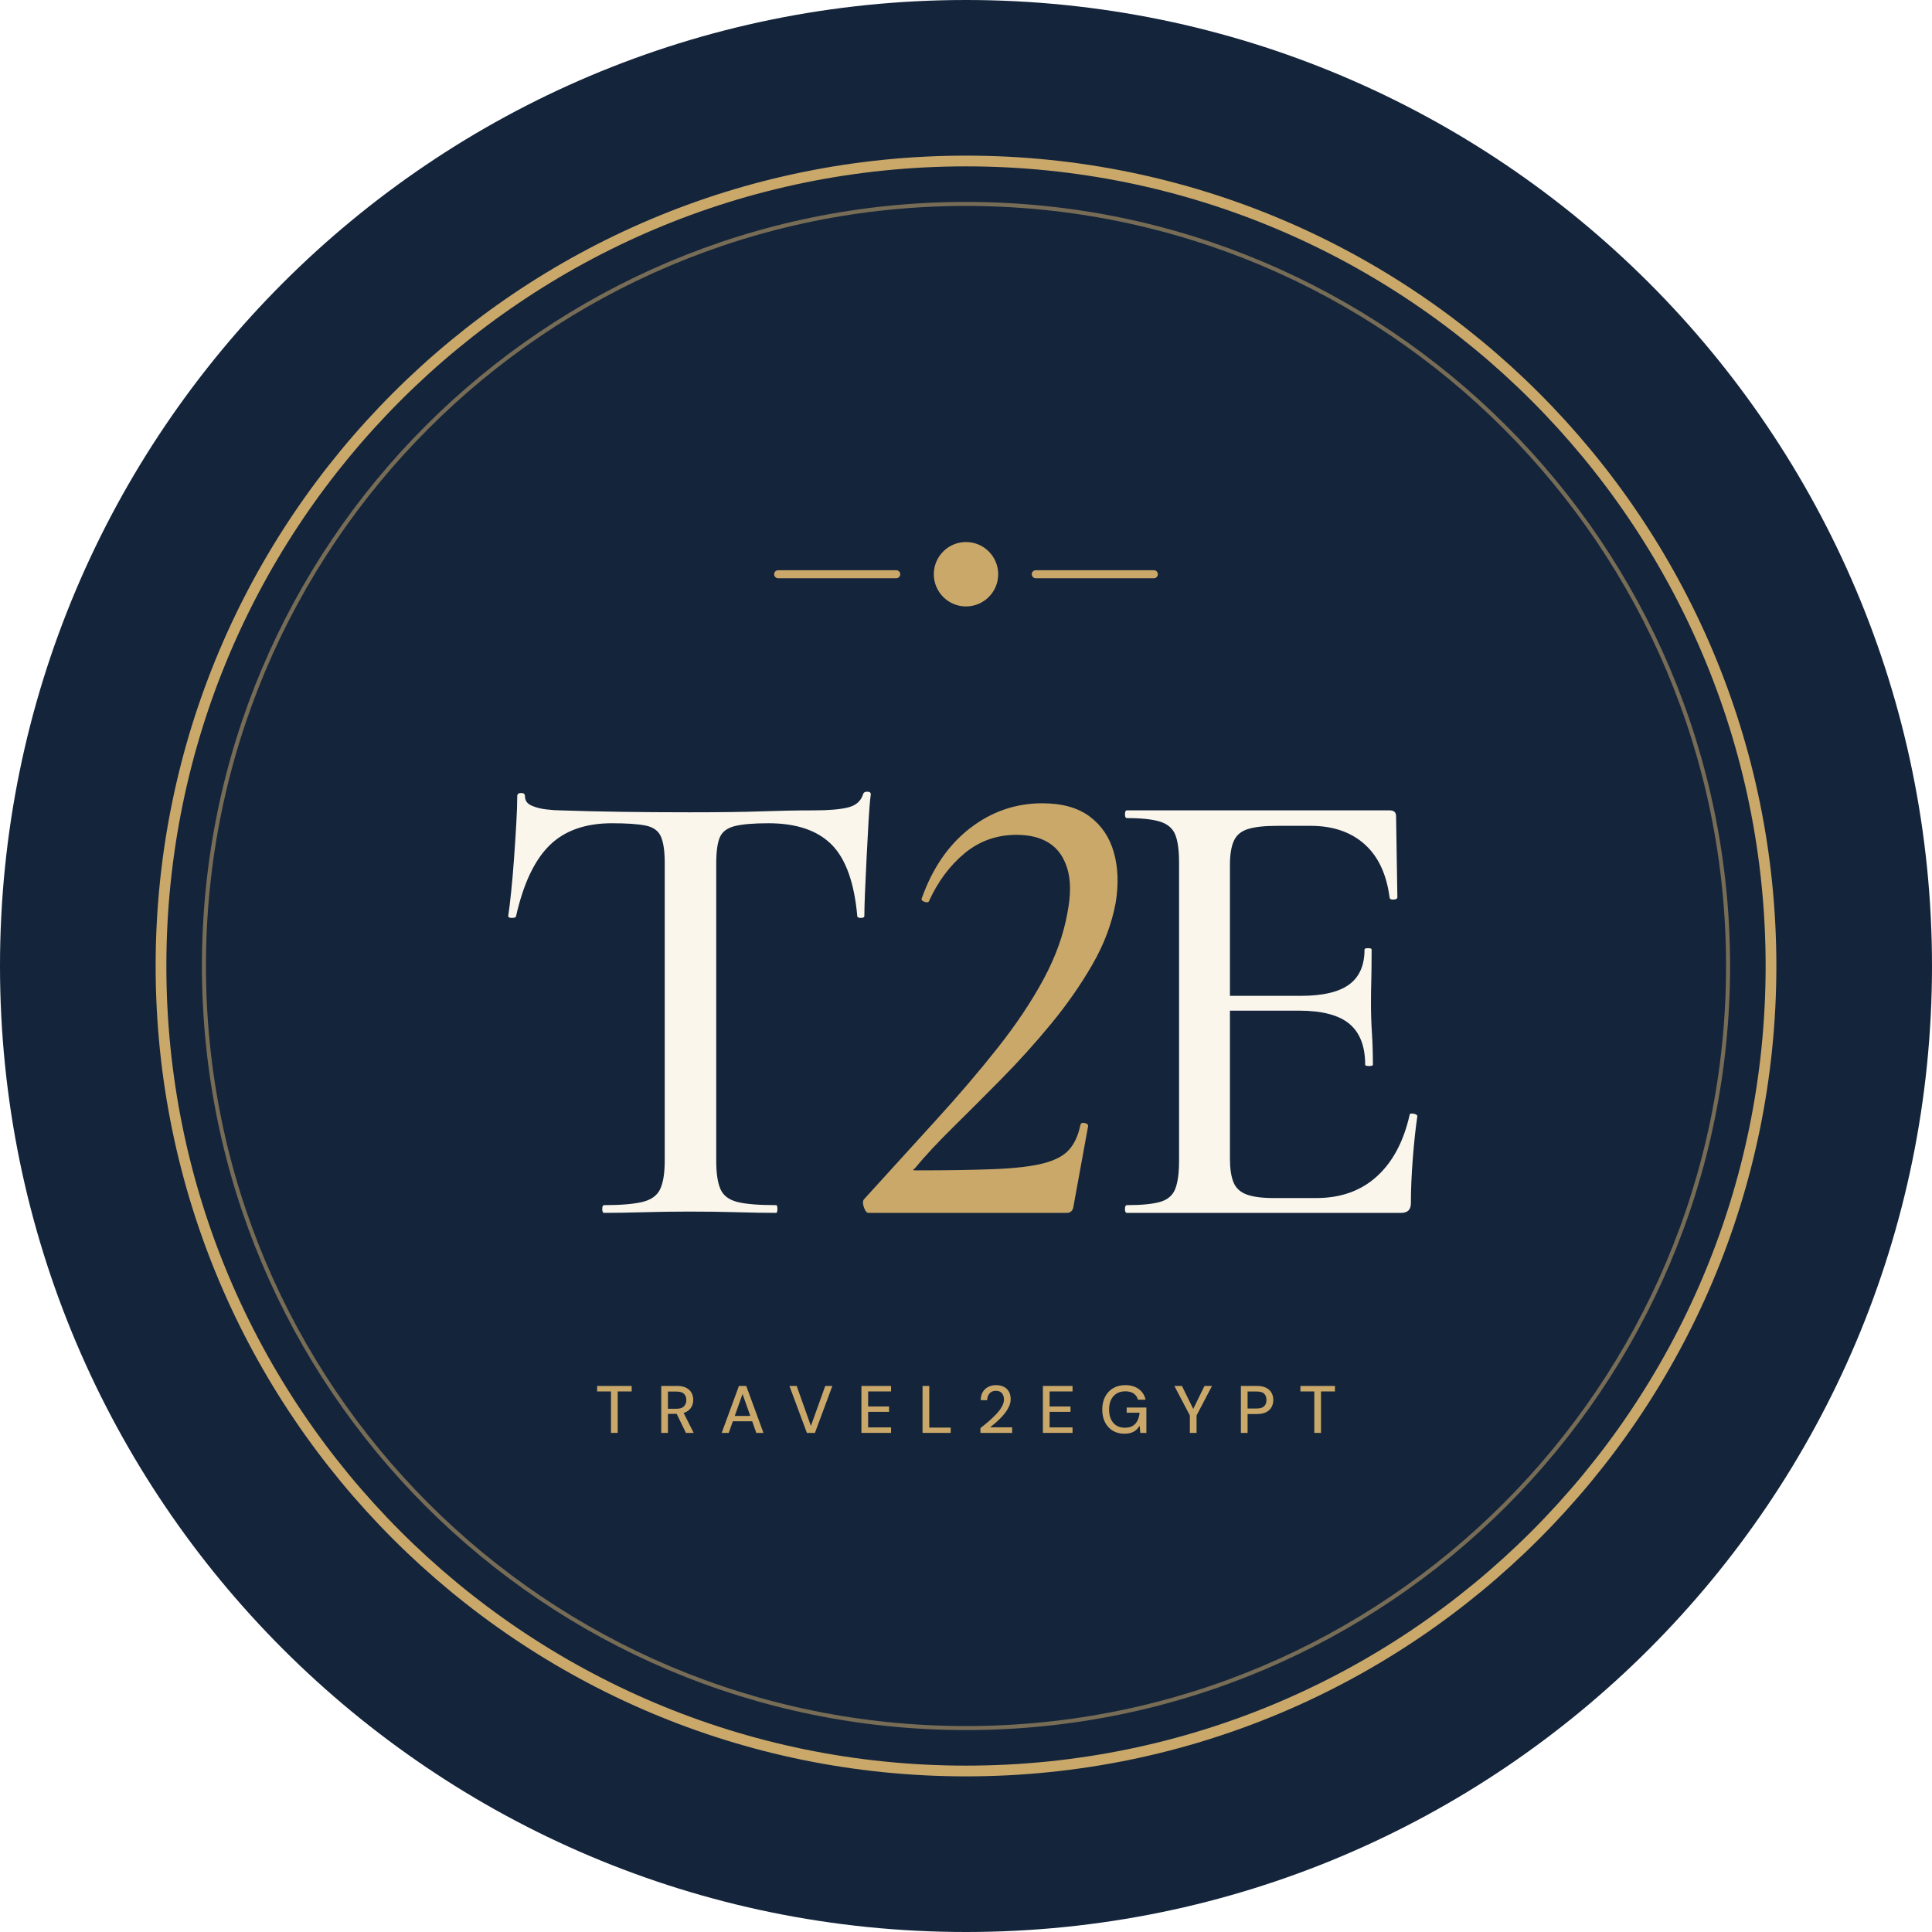
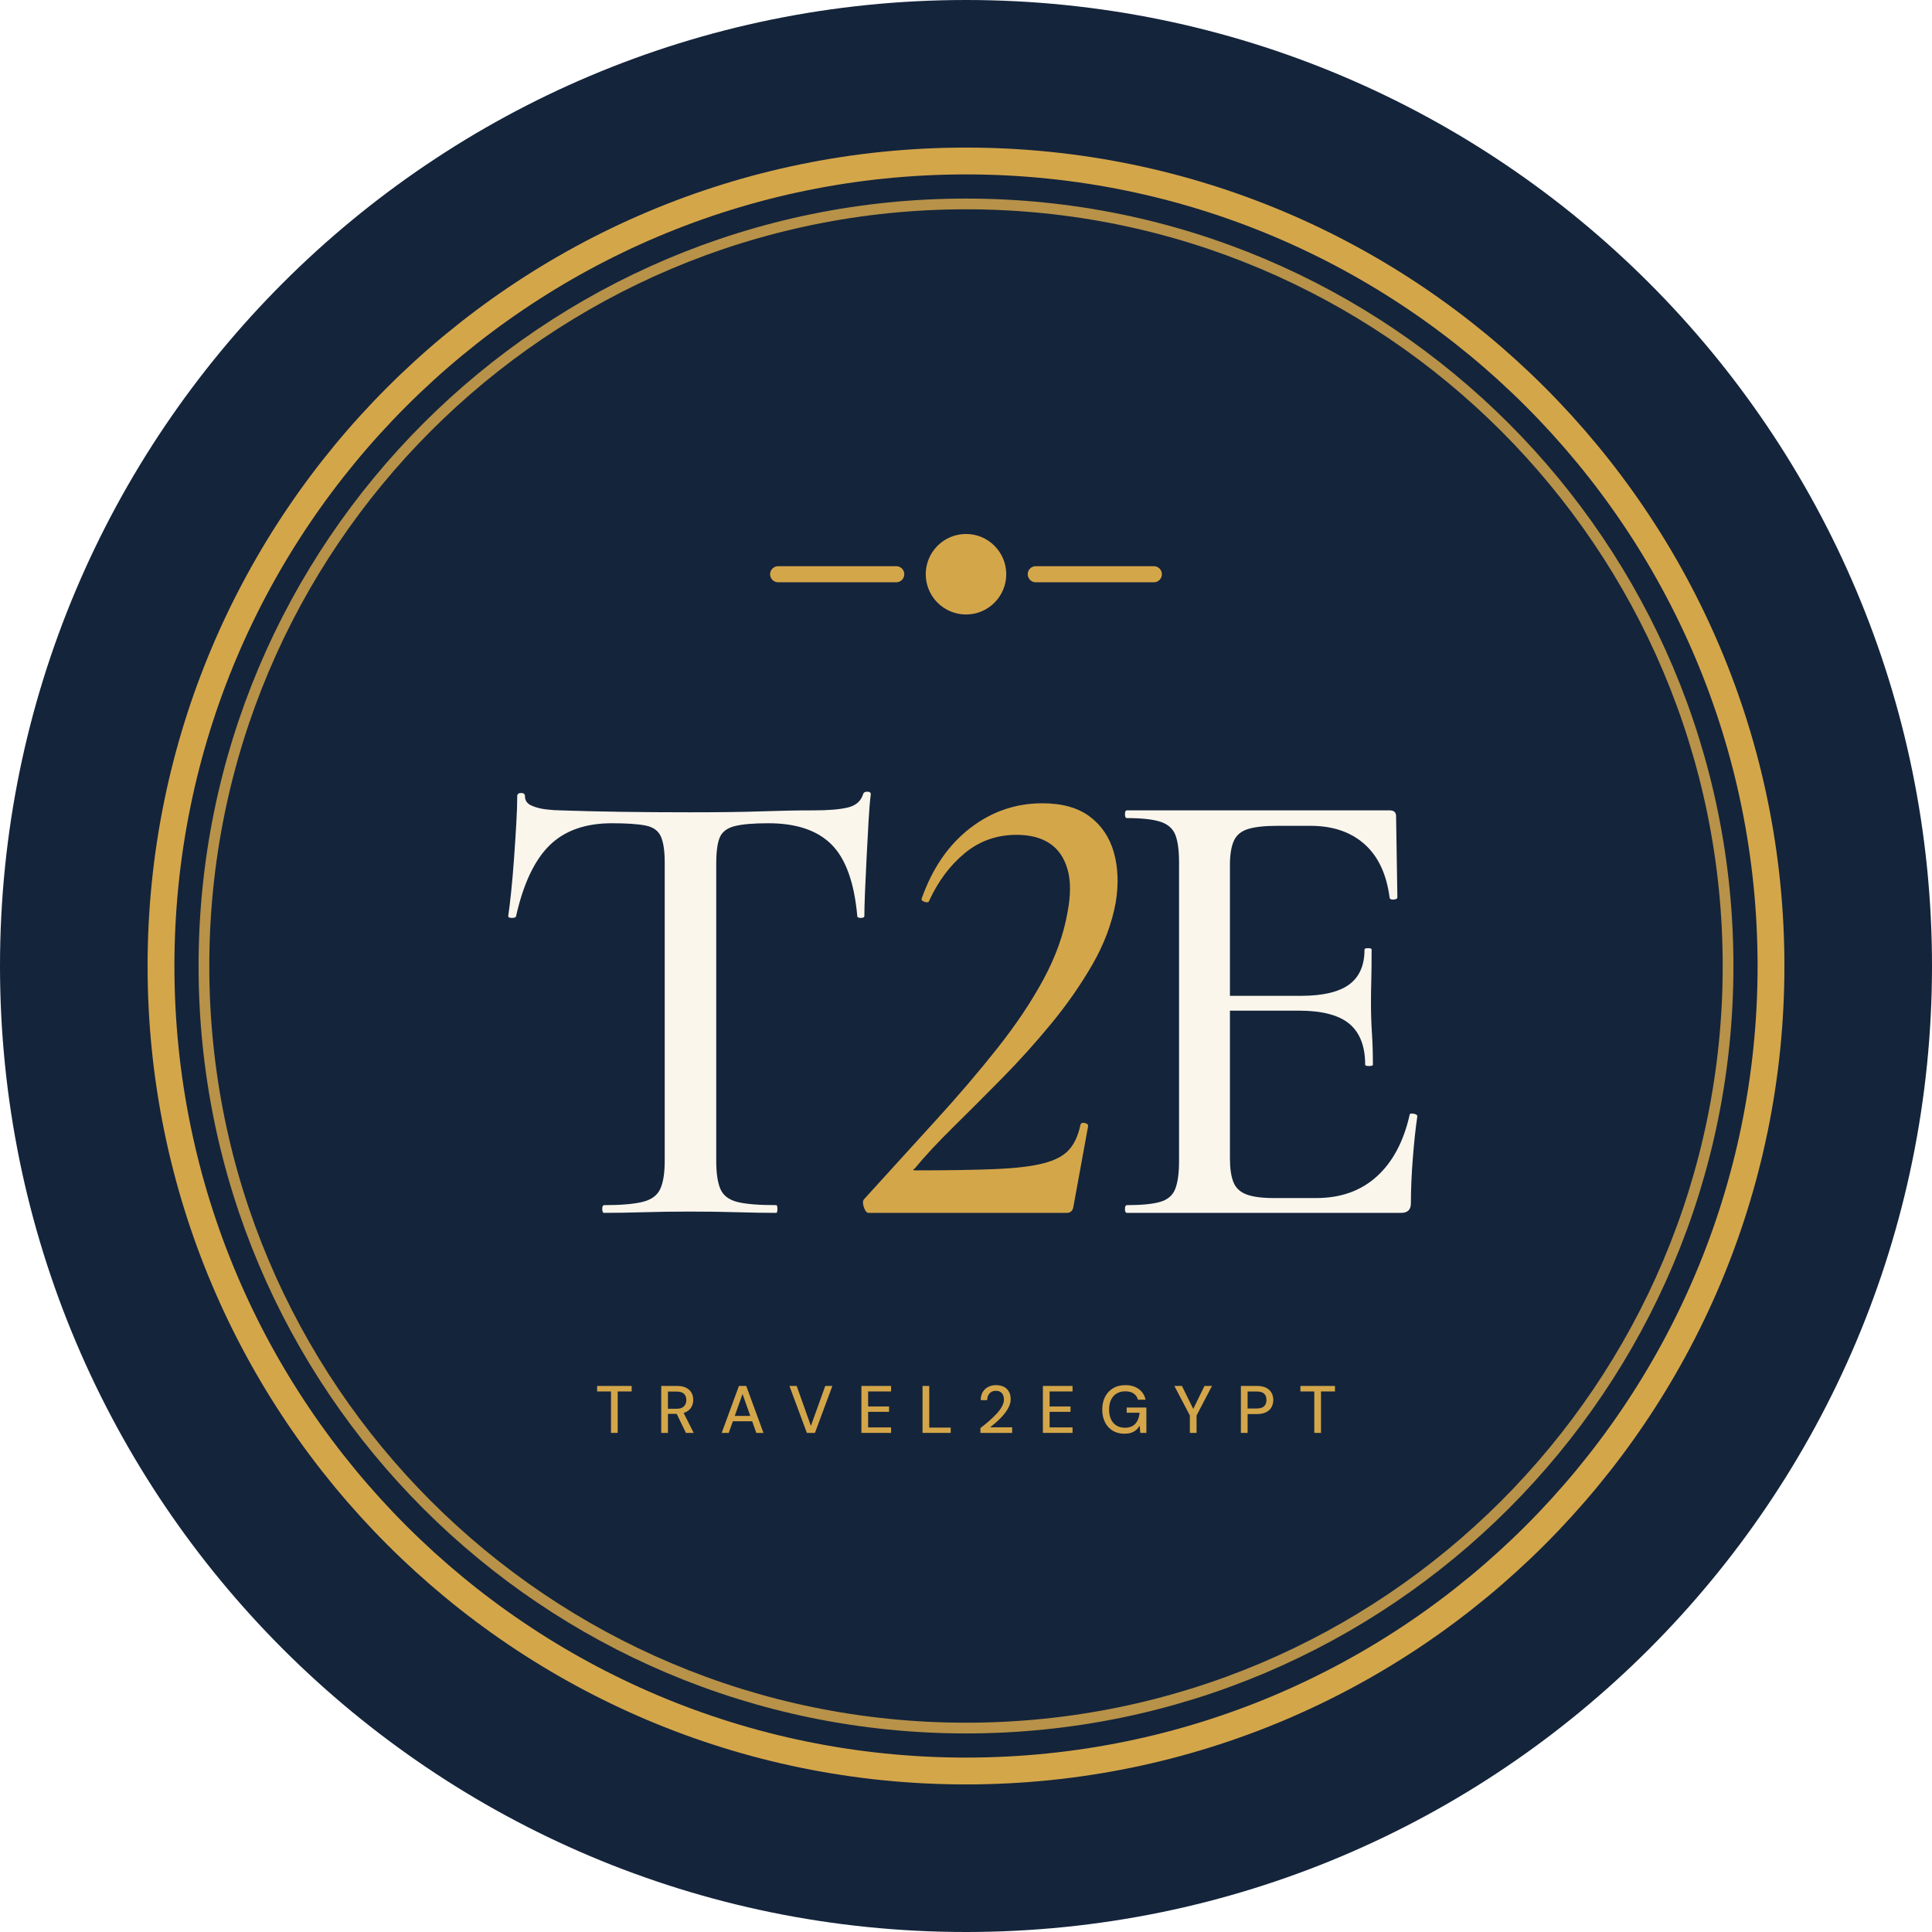
<svg xmlns="http://www.w3.org/2000/svg" viewBox="0 0 720 720" role="img" aria-label="Travel2Egypt">
  <circle cx="360" cy="360" r="360" fill="#14243B" />
-   <circle cx="360" cy="360" r="300" fill="none" stroke="#C9A86A" stroke-width="4" />
-   <circle cx="360" cy="360" r="284" fill="none" stroke="#C9A86A" stroke-width="1.5" opacity="0.55" />
-   <line x1="290" y1="214" x2="334" y2="214" stroke="#C9A86A" stroke-width="3" stroke-linecap="round" />
-   <circle cx="360" cy="214" r="12" fill="#C9A86A" />
-   <line x1="386" y1="214" x2="430" y2="214" stroke="#C9A86A" stroke-width="3" stroke-linecap="round" />
+   <circle cx="360" cy="360" r="300" fill="none" stroke="#D4A64A" stroke-width="10" />
+   <circle cx="360" cy="360" r="284" fill="none" stroke="#D4A64A" stroke-width="4" opacity="0.85" />
+   <line x1="290" y1="214" x2="334" y2="214" stroke="#D4A64A" stroke-width="6" stroke-linecap="round" />
+   <circle cx="360" cy="214" r="15" fill="#D4A64A" />
+   <line x1="386" y1="214" x2="430" y2="214" stroke="#D4A64A" stroke-width="6" stroke-linecap="round" />
  <path transform="translate(180.28 452) scale(0.24 -0.24)" d="M199 605Q137 605 102.0 570.5Q67 536 50 460Q49 458 43.5 458.0Q38 458 38 461Q40 474 42.5 498.0Q45 522 47.0 550.0Q49 578 50.5 604.0Q52 630 52 647Q52 652 58.0 652.0Q64 652 64 647Q64 637 74.0 632.5Q84 628 97.0 626.5Q110 625 119 625Q205 622 320 622Q390 622 432.0 623.5Q474 625 513 625Q547 625 565.5 629.5Q584 634 589 650Q590 654 595.5 654.0Q601 654 601 650Q599 635 597.5 608.0Q596 581 594.5 552.0Q593 523 592.0 498.0Q591 473 591 461Q591 458 585.5 458.0Q580 458 580 461Q573 539 540.0 572.0Q507 605 442 605Q407 605 389.5 600.5Q372 596 366.5 583.0Q361 570 361 542V81Q361 52 367.5 37.0Q374 22 393.5 17.0Q413 12 454 12Q456 12 456.0 6.0Q456 0 454 0Q427 0 393.5 1.0Q360 2 320 2Q282 2 248.5 1.0Q215 0 187 0Q184 0 184.0 6.0Q184 12 187 12Q226 12 246.5 17.0Q267 22 274.0 37.0Q281 52 281 81V544Q281 571 275.0 584.5Q269 598 251.0 601.5Q233 605 199 605Z" fill="#FAF6EC" />
-   <path transform="translate(323.16 452) scale(0.24 -0.24)" d="M2 0Q-2 0 -5.0 8.5Q-8 17 -5 21Q53 85 106.0 143.0Q159 201 202.5 256.0Q246 311 274.0 363.0Q302 415 311 466Q319 507 311.0 534.0Q303 561 283.0 574.0Q263 587 232 587Q186 587 151.5 558.5Q117 530 96 484Q95 481 89.0 483.0Q83 485 85 489Q110 559 160.0 597.5Q210 636 272 636Q318 636 345.5 615.5Q373 595 383.0 560.0Q393 525 386 482Q377 433 350.0 386.0Q323 339 286.0 294.0Q249 249 208.5 208.0Q168 167 132.5 132.0Q97 97 74 69Q71 67 71.5 66.5Q72 66 76 66Q151 66 199.0 68.0Q247 70 274.0 77.0Q301 84 313.5 98.0Q326 112 331 136Q332 141 338.0 139.5Q344 138 343 134L320 8Q318 0 310 0Q264 0 210.5 0.0Q157 0 103.0 0.0Q49 0 2 0Z" fill="#C9A86A" />
+   <path transform="translate(323.16 452) scale(0.24 -0.24)" d="M2 0Q-2 0 -5.0 8.5Q-8 17 -5 21Q53 85 106.0 143.0Q159 201 202.5 256.0Q246 311 274.0 363.0Q302 415 311 466Q319 507 311.0 534.0Q303 561 283.0 574.0Q263 587 232 587Q186 587 151.5 558.5Q117 530 96 484Q95 481 89.0 483.0Q83 485 85 489Q110 559 160.0 597.5Q210 636 272 636Q318 636 345.5 615.5Q373 595 383.0 560.0Q393 525 386 482Q377 433 350.0 386.0Q323 339 286.0 294.0Q249 249 208.5 208.0Q168 167 132.5 132.0Q97 97 74 69Q71 67 71.5 66.5Q72 66 76 66Q151 66 199.0 68.0Q247 70 274.0 77.0Q301 84 313.5 98.0Q326 112 331 136Q332 141 338.0 139.5Q344 138 343 134L320 8Q318 0 310 0Q264 0 210.5 0.0Q157 0 103.0 0.0Q49 0 2 0Z" fill="#D4A64A" />
  <path transform="translate(409.64 452) scale(0.24 -0.24)" d="M469 0H43Q40 0 40.0 6.0Q40 12 43 12Q77 12 94.5 17.0Q112 22 118.0 37.0Q124 52 124 81V544Q124 573 118.0 587.5Q112 602 94.5 607.5Q77 613 43 613Q40 613 40.0 619.0Q40 625 43 625H451Q461 625 461 616L463 490Q463 487 457.5 486.5Q452 486 451 489Q444 544 412.0 572.5Q380 601 328 601H277Q247 601 231.0 596.0Q215 591 209.0 577.5Q203 564 203 540V85Q203 61 208.5 47.5Q214 34 229.0 28.5Q244 23 271 23H337Q394 23 431.0 56.5Q468 90 482 152Q482 155 488.0 154.0Q494 153 494 150Q490 123 487.0 85.0Q484 47 484 15Q484 0 469 0ZM413 230Q413 273 388.5 293.5Q364 314 310 314H165V337H313Q364 337 388.0 354.5Q412 372 412 409Q412 411 417.5 411.0Q423 411 423 409Q423 378 422.5 361.0Q422 344 422 325Q422 302 423.5 279.0Q425 256 425 230Q425 228 419.0 228.0Q413 228 413 230Z" fill="#FAF6EC" />
-   <path transform="translate(221.80 534) scale(0.025 -0.025)" d="M236 0V618H29V700H544V618H336V0Z" fill="#C9A86A" />
-   <path transform="translate(244.60 534) scale(0.025 -0.025)" d="M73 0V700H310Q393 700 446.0 672.0Q499 644 524.5 597.5Q550 551 550 492Q550 436 524.5 388.5Q499 341 445.0 312.5Q391 284 307 284H173V0ZM441 0 290 311H400L557 0ZM173 360H303Q377 360 412.0 396.5Q447 433 447 490Q447 548 413.0 582.0Q379 616 303 616H173Z" fill="#C9A86A" />
-   <path transform="translate(268.25 534) scale(0.025 -0.025)" d="M28 0 285 700H394L651 0H544L339 580L133 0ZM144 173 172 253H501L529 173Z" fill="#C9A86A" />
-   <path transform="translate(293.70 534) scale(0.025 -0.025)" d="M280 0 20 700H128L340 104L554 700H660L400 0Z" fill="#C9A86A" />
-   <path transform="translate(319.20 534) scale(0.025 -0.025)" d="M73 0V700H515V618H173V394H485V314H173V82H515V0Z" fill="#C9A86A" />
-   <path transform="translate(341.98 534) scale(0.025 -0.025)" d="M73 0V700H173V79H493V0Z" fill="#C9A86A" />
-   <path transform="translate(363.90 534) scale(0.025 -0.025)" d="M59 0V72Q129 126 192.0 181.0Q255 236 304.5 290.5Q354 345 382.0 397.5Q410 450 410 498Q410 532 398.0 561.0Q386 590 360.0 608.5Q334 627 289 627Q246 627 217.5 608.0Q189 589 174.5 557.5Q160 526 160 488H63Q64 560 94.0 610.0Q124 660 175.5 686.0Q227 712 291 712Q358 712 407.0 687.5Q456 663 483.0 616.5Q510 570 510 503Q510 455 491.0 407.5Q472 360 439.5 315.0Q407 270 367.0 228.5Q327 187 284.5 150.0Q242 113 203 83H532V0Z" fill="#C9A86A" />
-   <path transform="translate(386.83 534) scale(0.025 -0.025)" d="M73 0V700H515V618H173V394H485V314H173V82H515V0Z" fill="#C9A86A" />
-   <path transform="translate(409.60 534) scale(0.025 -0.025)" d="M376 -12Q277 -12 203.0 33.0Q129 78 88.0 159.0Q47 240 47 348Q47 455 88.5 537.0Q130 619 207.5 665.5Q285 712 391 712Q510 712 590.0 654.5Q670 597 693 495H579Q564 553 516.0 586.5Q468 620 390 620Q316 620 261.5 587.0Q207 554 178.0 493.0Q149 432 149 348Q149 263 178.0 202.0Q207 141 260.0 109.0Q313 77 382 77Q488 77 541.5 138.0Q595 199 604 301H411V378H705V0H614L605 107Q581 68 549.5 41.5Q518 15 476.0 1.5Q434 -12 376 -12Z" fill="#C9A86A" />
-   <path transform="translate(437.20 534) scale(0.025 -0.025)" d="M249 0V260L18 700H131L312 332H287L467 700H579L349 260V0Z" fill="#C9A86A" />
-   <path transform="translate(460.62 534) scale(0.025 -0.025)" d="M73 0V700H312Q396 700 450.0 672.0Q504 644 530.0 597.0Q556 550 556 490Q556 433 530.5 385.5Q505 338 451.0 309.5Q397 281 312 281H173V0ZM173 364H308Q387 364 420.5 398.5Q454 433 454 490Q454 551 420.5 584.0Q387 617 308 617H173Z" fill="#C9A86A" />
-   <path transform="translate(483.90 534) scale(0.025 -0.025)" d="M236 0V618H29V700H544V618H336V0Z" fill="#C9A86A" />
+   <path transform="translate(221.80 534) scale(0.025 -0.025)" d="M236 0V618H29V700H544V618H336V0Z" fill="#D4A64A" />
+   <path transform="translate(244.60 534) scale(0.025 -0.025)" d="M73 0V700H310Q393 700 446.0 672.0Q499 644 524.5 597.5Q550 551 550 492Q550 436 524.5 388.5Q499 341 445.0 312.5Q391 284 307 284H173V0ZM441 0 290 311H400L557 0ZM173 360H303Q377 360 412.0 396.5Q447 433 447 490Q447 548 413.0 582.0Q379 616 303 616H173Z" fill="#D4A64A" />
+   <path transform="translate(268.25 534) scale(0.025 -0.025)" d="M28 0 285 700H394L651 0H544L339 580L133 0ZM144 173 172 253H501L529 173Z" fill="#D4A64A" />
+   <path transform="translate(293.70 534) scale(0.025 -0.025)" d="M280 0 20 700H128L340 104L554 700H660L400 0Z" fill="#D4A64A" />
+   <path transform="translate(319.20 534) scale(0.025 -0.025)" d="M73 0V700H515V618H173V394H485V314H173V82H515V0Z" fill="#D4A64A" />
+   <path transform="translate(341.98 534) scale(0.025 -0.025)" d="M73 0V700H173V79H493V0Z" fill="#D4A64A" />
+   <path transform="translate(363.90 534) scale(0.025 -0.025)" d="M59 0V72Q129 126 192.0 181.0Q255 236 304.5 290.5Q354 345 382.0 397.5Q410 450 410 498Q410 532 398.0 561.0Q386 590 360.0 608.5Q334 627 289 627Q246 627 217.5 608.0Q189 589 174.5 557.5Q160 526 160 488H63Q64 560 94.0 610.0Q124 660 175.5 686.0Q227 712 291 712Q358 712 407.0 687.5Q456 663 483.0 616.5Q510 570 510 503Q510 455 491.0 407.5Q472 360 439.5 315.0Q407 270 367.0 228.5Q327 187 284.5 150.0Q242 113 203 83H532V0Z" fill="#D4A64A" />
+   <path transform="translate(386.83 534) scale(0.025 -0.025)" d="M73 0V700H515V618H173V394H485V314H173V82H515V0Z" fill="#D4A64A" />
+   <path transform="translate(409.60 534) scale(0.025 -0.025)" d="M376 -12Q277 -12 203.0 33.0Q129 78 88.0 159.0Q47 240 47 348Q47 455 88.5 537.0Q130 619 207.5 665.5Q285 712 391 712Q510 712 590.0 654.5Q670 597 693 495H579Q564 553 516.0 586.5Q468 620 390 620Q316 620 261.5 587.0Q207 554 178.0 493.0Q149 432 149 348Q149 263 178.0 202.0Q207 141 260.0 109.0Q313 77 382 77Q488 77 541.5 138.0Q595 199 604 301H411V378H705V0H614L605 107Q581 68 549.5 41.5Q518 15 476.0 1.5Q434 -12 376 -12Z" fill="#D4A64A" />
+   <path transform="translate(437.20 534) scale(0.025 -0.025)" d="M249 0V260L18 700H131L312 332H287L467 700H579L349 260V0Z" fill="#D4A64A" />
+   <path transform="translate(460.62 534) scale(0.025 -0.025)" d="M73 0V700H312Q396 700 450.0 672.0Q504 644 530.0 597.0Q556 550 556 490Q556 433 530.5 385.5Q505 338 451.0 309.5Q397 281 312 281H173V0ZM173 364H308Q387 364 420.5 398.5Q454 433 454 490Q454 551 420.5 584.0Q387 617 308 617H173Z" fill="#D4A64A" />
+   <path transform="translate(483.90 534) scale(0.025 -0.025)" d="M236 0V618H29V700H544V618H336V0Z" fill="#D4A64A" />
</svg>
